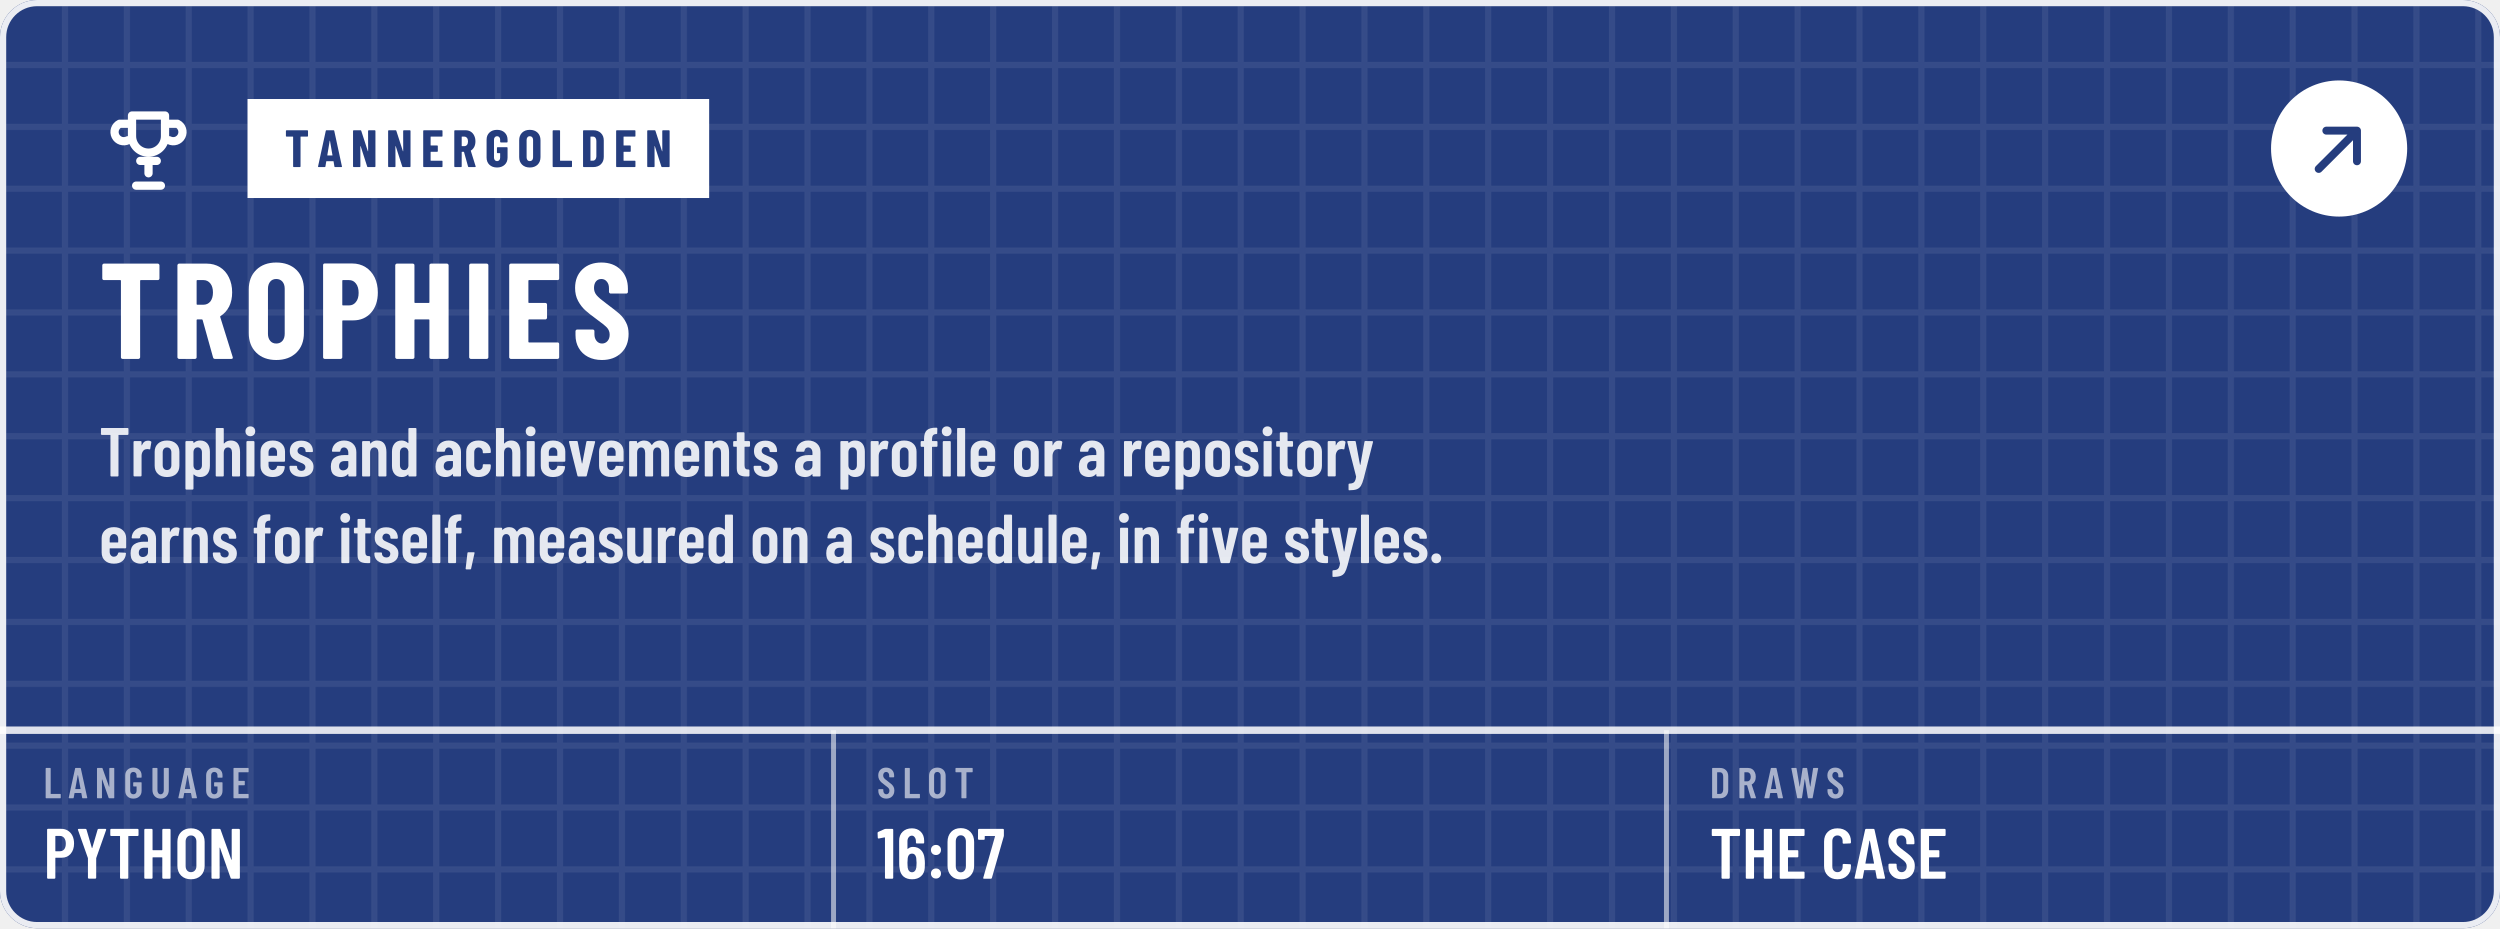
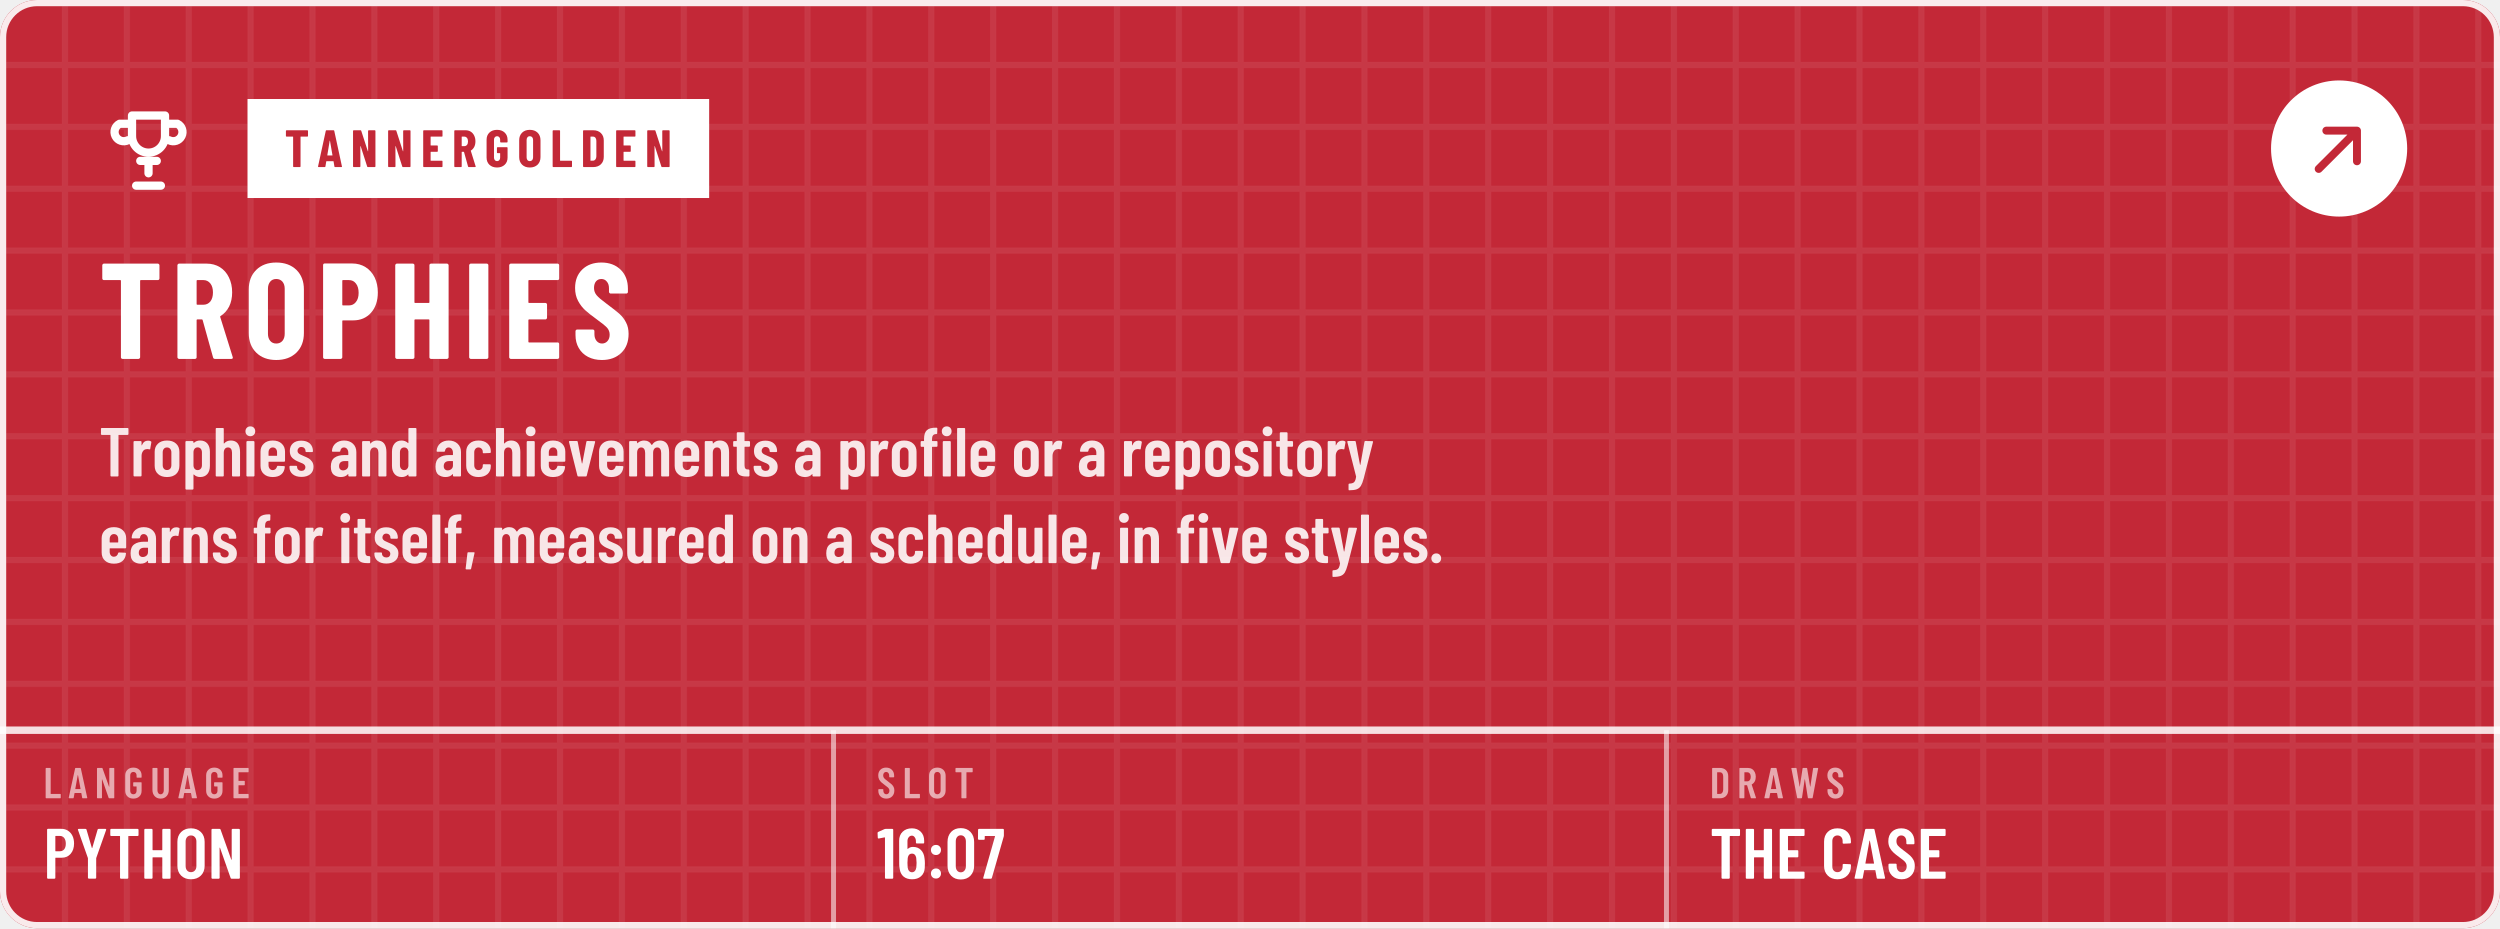
<svg xmlns="http://www.w3.org/2000/svg" width="404" height="150" viewBox="0 0 404 150" role="img" aria-labelledby="t d">
  <defs>
    <pattern id="kp1" width="10" height="10" patternUnits="userSpaceOnUse">
      <path d="M10 .5H.5V10" fill="none" stroke="#FFFFFF" stroke-opacity="0.075" />
    </pattern>
    <path id="m44" d="M33 -78 59 146Q60 157 71 157H151Q164 157 161 144L112 -80Q110 -91 99 -91H45Q39 -91 36 -88Q32 -84 33 -78Z" />
    <path id="m46" d="M35 69Q35 100 55 120Q75 140 106 140Q137 140 156 120Q176 100 176 69Q176 38 156 18Q136 -2 106 -2Q75 -2 55 18Q35 38 35 69Z" />
    <path id="m48" d="M38 183V517Q38 604 89 658Q140 711 224 711Q309 711 360 658Q412 604 412 517V183Q412 96 360 42Q309 -11 224 -11Q140 -11 89 42Q38 96 38 183ZM296 176V524Q296 563 276 586Q257 610 224 610Q192 610 173 586Q154 563 154 524V176Q154 137 173 114Q192 90 224 90Q257 90 276 114Q296 137 296 176Z" />
    <path id="m49" d="M122 700H218Q223 700 226 696Q230 693 230 688V12Q230 7 226 4Q223 0 218 0H126Q121 0 118 4Q114 7 114 12V576Q114 578 112 580Q111 582 109 581L27 565H24Q13 565 13 576L10 643Q10 653 18 657L107 697Q114 700 122 700Z" />
    <path id="m54" d="M401 216Q401 193 399 151Q394 75 346 34Q299 -8 221 -8Q147 -8 101 30Q55 69 46 144Q40 171 40 207L39 532Q39 613 88 660Q138 708 219 708Q295 708 343 660Q391 612 391 532V507Q391 502 388 498Q384 495 379 495H287Q282 495 278 498Q275 502 275 507V526Q275 560 258 582Q242 605 219 605Q191 605 174 583Q156 561 156 526V423Q156 420 158 419Q160 418 162 420Q191 447 234 447Q303 447 346 403Q389 359 396 286Q401 253 401 216ZM284 224Q284 250 279 295Q267 353 220 353Q196 353 180 338Q165 322 160 292Q156 257 156 224Q156 195 159 157Q164 125 180 108Q195 91 220 91Q245 91 260 109Q276 127 281 160Q284 196 284 224Z" />
    <path id="m55" d="M90 13 255 594Q257 600 251 600H116Q111 600 111 595V559Q111 554 108 550Q104 547 99 547H28Q23 547 20 550Q16 554 16 559L17 688Q17 693 20 696Q24 700 29 700H368Q373 700 376 696Q380 693 380 688V607Q380 603 378 593L211 10Q208 0 197 0H100Q87 0 90 13Z" />
    <path id="m58" d="M57 404Q57 435 77 455Q97 475 128 475Q159 475 178 455Q198 435 198 404Q198 373 178 353Q158 333 128 333Q97 333 77 353Q57 373 57 404ZM57 73Q57 104 77 124Q97 144 128 144Q159 144 178 124Q198 104 198 73Q198 42 178 22Q158 2 128 2Q97 2 77 22Q57 42 57 73Z" />
    <path id="m65" d="M325 11 306 116Q306 121 300 121H154Q148 121 148 116L129 11Q128 0 116 0H25Q11 0 14 13L162 689Q164 700 175 700H281Q292 700 294 689L442 13V9Q442 0 431 0H338Q326 0 325 11ZM171 212H282Q288 212 287 217L229 533Q228 536 226 536Q224 536 223 533L166 217Q165 212 171 212Z" />
    <path id="m67" d="M42 180V521Q42 607 94 658Q145 708 230 708Q316 708 368 658Q420 607 420 521V509Q420 504 416 500Q413 496 408 496L315 492Q303 492 303 504V529Q303 564 283 586Q263 608 230 608Q198 608 178 586Q158 564 158 529V171Q158 136 178 114Q198 92 230 92Q263 92 283 114Q303 136 303 171V196Q303 201 306 204Q310 208 315 208L408 204Q413 204 416 200Q420 197 420 192V180Q420 95 368 44Q316 -8 230 -8Q145 -8 94 44Q42 95 42 180Z" />
    <path id="m68" d="M54 12V688Q54 693 58 696Q61 700 66 700H237Q323 700 374 648Q426 596 426 509V191Q426 104 374 52Q323 0 237 0H66Q61 0 58 4Q54 7 54 12ZM175 100 235 101Q268 101 288 128Q309 154 310 198V502Q310 547 290 574Q269 600 234 600H175Q170 600 170 595V105Q170 100 175 100Z" />
    <path id="m69" d="M391 600H175Q170 600 170 595V406Q170 401 175 401H303Q308 401 312 398Q315 394 315 389V312Q315 307 312 304Q308 300 303 300H175Q170 300 170 295V105Q170 100 175 100H391Q396 100 400 96Q403 93 403 88V12Q403 7 400 4Q396 0 391 0H66Q61 0 58 4Q54 7 54 12V688Q54 693 58 696Q61 700 66 700H391Q396 700 400 696Q403 693 403 688V612Q403 607 400 604Q396 600 391 600Z" />
    <path id="m71" d="M42 173V527Q42 609 94 658Q145 708 230 708Q315 708 368 658Q420 609 420 526V487Q420 482 416 478Q413 475 408 475H316Q311 475 308 478Q304 482 304 487V528Q304 564 284 586Q263 608 230 608Q197 608 177 586Q157 564 157 528V172Q157 136 177 114Q197 92 230 92Q263 92 284 114Q304 136 304 172V268Q304 273 299 273H238Q233 273 230 276Q226 280 226 285V358Q226 363 230 366Q233 370 238 370H408Q413 370 416 366Q420 363 420 358V173Q420 91 368 42Q315 -8 230 -8Q145 -8 94 42Q42 91 42 173Z" />
    <path id="m72" d="M319 700H411Q416 700 420 696Q423 693 423 688V12Q423 7 420 4Q416 0 411 0H319Q314 0 310 4Q307 7 307 12V295Q307 300 302 300H175Q170 300 170 295V12Q170 7 166 4Q163 0 158 0H66Q61 0 58 4Q54 7 54 12V688Q54 693 58 696Q61 700 66 700H158Q163 700 166 696Q170 693 170 688V406Q170 401 175 401H302Q307 401 307 406V688Q307 693 310 696Q314 700 319 700Z" />
    <path id="m76" d="M54 12V688Q54 693 58 696Q61 700 66 700H158Q163 700 166 696Q170 693 170 688V105Q170 100 175 100H391Q396 100 400 96Q403 93 403 88V12Q403 7 400 4Q396 0 391 0H66Q61 0 58 4Q54 7 54 12Z" />
    <path id="m78" d="M350 700H441Q446 700 450 696Q453 693 453 688V12Q453 7 450 4Q446 0 441 0H336Q326 0 323 10L174 434Q173 437 170 436Q168 436 168 433L169 12Q169 7 166 4Q162 0 157 0H66Q61 0 58 4Q54 7 54 12V688Q54 693 58 696Q61 700 66 700H169Q179 700 182 690L332 269Q333 266 336 266Q338 267 338 270V688Q338 693 342 696Q345 700 350 700Z" />
    <path id="m79" d="M42 182V518Q42 604 94 656Q147 708 233 708Q319 708 372 656Q425 604 425 518V182Q425 96 372 44Q319 -8 233 -8Q147 -8 94 44Q42 96 42 182ZM309 177V523Q309 561 288 584Q267 608 233 608Q199 608 178 584Q158 561 158 523V177Q158 139 178 116Q199 92 233 92Q267 92 288 116Q309 139 309 177Z" />
    <path id="m80" d="M432 495Q432 405 384 350Q337 295 259 295H174Q169 295 169 290V12Q169 7 166 4Q162 0 157 0H65Q60 0 56 4Q53 7 53 12V689Q53 694 56 698Q60 701 65 701H253Q306 701 346 675Q387 649 410 602Q432 555 432 495ZM316 492Q316 542 294 572Q271 601 234 601H174Q169 601 169 596V391Q169 386 174 386H234Q271 386 294 414Q316 443 316 492Z" />
    <path id="m82" d="M318 10 233 297Q231 301 228 301H175Q170 301 170 296V12Q170 7 166 4Q163 0 158 0H66Q61 0 58 4Q54 7 54 12V688Q54 693 58 696Q61 700 66 700H254Q307 700 348 674Q388 649 410 602Q433 556 433 496Q433 434 409 389Q385 344 342 321Q338 320 339 315L437 14Q438 12 438 9Q438 0 427 0H331Q321 0 318 10ZM170 595V396Q170 391 175 391H236Q272 391 294 419Q317 447 317 495Q317 543 294 572Q272 600 236 600H175Q170 600 170 595Z" />
    <path id="m83" d="M34 173V199Q34 204 38 208Q41 211 46 211H137Q142 211 146 208Q149 204 149 199V179Q149 140 168 116Q188 92 219 92Q250 92 270 114Q290 137 290 174Q290 200 279 219Q268 238 248 255Q228 272 184 304Q134 340 104 368Q73 396 52 436Q32 475 32 527Q32 610 82 659Q132 708 214 708Q297 708 348 656Q399 605 399 520V496Q399 491 396 488Q392 484 387 484H297Q292 484 288 488Q285 491 285 496V522Q285 561 266 584Q246 608 214 608Q184 608 165 586Q146 565 146 527Q146 491 166 466Q187 441 247 397Q308 352 339 324Q370 295 387 261Q404 227 404 180Q404 95 353 44Q302 -8 219 -8Q136 -8 85 42Q34 92 34 173Z" />
    <path id="m84" d="M425 688V612Q425 607 422 604Q418 600 413 600H286Q281 600 281 595V12Q281 7 278 4Q274 0 269 0H177Q172 0 168 4Q165 7 165 12V595Q165 600 160 600H40Q35 600 32 604Q28 607 28 612V688Q28 693 32 696Q35 700 40 700H413Q418 700 422 696Q425 693 425 688Z" />
    <path id="m85" d="M50 194V688Q50 693 54 696Q57 700 62 700H154Q159 700 162 696Q166 693 166 688V182Q166 142 186 117Q206 92 239 92Q272 92 292 117Q312 142 312 182V688Q312 693 316 696Q319 700 324 700H416Q421 700 424 696Q428 693 428 688V194Q428 103 376 48Q324 -8 239 -8Q153 -8 102 48Q50 103 50 194Z" />
    <path id="m87" d="M157 11 24 687 23 691Q23 700 34 700H130Q142 700 143 689L213 272Q214 269 216 269Q218 269 219 272L282 689Q283 700 295 700H375Q387 700 388 689L456 272Q457 269 459 269Q461 269 462 272L525 689Q526 700 538 700H631Q644 700 642 687L515 11Q514 0 502 0H417Q405 0 404 11L337 436Q336 440 334 440Q332 440 331 436L269 11Q268 0 256 0H170Q158 0 157 11Z" />
    <path id="m89" d="M170 13V286L169 292L30 686Q29 688 29 691Q29 700 40 700H136Q147 700 150 690L225 433Q226 430 228 430Q230 430 231 433L306 690Q309 700 320 700H416Q422 700 425 696Q428 693 426 686L287 292L286 286V13Q286 8 282 4Q279 1 274 1H182Q177 1 174 4Q170 8 170 13Z" />
    <path id="m97" d="M397 352V12Q397 7 394 4Q390 0 385 0H293Q288 0 284 4Q281 7 281 12V31Q281 34 279 35Q277 36 275 33Q240 -8 173 -8Q116 -8 72 24Q29 57 29 143Q29 233 82 271Q134 309 224 309H276Q281 309 281 314V340Q281 376 263 398Q245 419 218 419Q197 419 183 406Q169 392 166 369Q165 357 153 357H56Q44 357 45 369Q50 437 98 478Q147 519 220 519Q299 519 348 473Q397 427 397 352ZM281 160V217Q281 222 276 222H224Q190 222 169 204Q148 185 148 150Q148 119 164 104Q180 88 205 88Q235 88 258 107Q281 126 281 160Z" />
    <path id="m99" d="M38 155V357Q38 430 86 474Q133 519 215 519Q297 519 345 476Q393 432 393 365V351Q393 346 390 342Q386 339 381 339L289 335Q277 335 277 347V357Q277 382 260 400Q242 419 215 419Q188 419 171 399Q154 379 154 348V163Q154 132 171 112Q188 92 215 92Q242 92 260 110Q277 129 277 155V165Q277 170 280 174Q284 177 289 177L381 176Q386 176 390 172Q393 169 393 164V146Q393 77 345 34Q297 -8 215 -8Q133 -8 86 36Q38 80 38 155Z" />
    <path id="m100" d="M287 700H379Q384 700 388 696Q391 693 391 688V12Q391 7 388 4Q384 0 379 0H287Q282 0 278 4Q275 7 275 12V24Q275 27 273 28Q271 29 269 27Q233 -8 179 -8Q112 -8 75 36Q38 80 38 154V357Q38 433 76 476Q113 519 179 519Q202 519 226 510Q250 502 269 483Q271 481 273 482Q275 483 275 486V688Q275 693 278 696Q282 700 287 700ZM275 149V362Q271 388 255 404Q239 419 215 419Q187 419 170 400Q153 380 153 348V163Q153 131 170 112Q187 92 215 92Q239 92 255 108Q271 123 275 149Z" />
    <path id="m101" d="M380 213H159Q154 213 154 208V163Q154 132 171 112Q188 92 215 92Q238 92 254 106Q271 121 276 144Q279 154 289 154L378 150Q383 150 386 146Q390 143 389 137Q382 67 338 30Q294 -8 215 -8Q133 -8 86 36Q38 79 38 154V357Q38 430 86 474Q133 519 215 519Q297 519 344 474Q392 430 392 357V225Q392 220 388 216Q385 213 380 213ZM154 348V303Q154 298 159 298H272Q277 298 277 303V348Q277 380 260 400Q243 419 215 419Q188 419 171 399Q154 379 154 348Z" />
    <path id="m102" d="M265 499V440Q265 435 262 432Q258 428 253 428H191Q186 428 186 423V12Q186 7 182 4Q179 0 174 0H83Q78 0 74 4Q71 7 71 12V423Q71 428 66 428H34Q29 428 26 432Q22 435 22 440V499Q22 504 26 508Q29 511 34 511H66Q71 511 71 516V541Q71 631 112 668Q153 705 243 704H251Q256 704 260 700Q263 697 263 692L261 624Q261 619 258 616Q254 612 249 612H244Q214 611 200 592Q186 574 186 536V516Q186 511 191 511H253Q258 511 262 508Q265 504 265 499Z" />
    <path id="m104" d="M397 352V12Q397 7 394 4Q390 0 385 0H293Q288 0 284 4Q281 7 281 12V343Q281 379 266 399Q251 419 223 419Q194 419 178 398Q162 377 162 340V12Q162 7 158 4Q155 0 150 0H58Q53 0 50 4Q46 7 46 12V688Q46 693 50 696Q53 700 58 700H150Q155 700 158 696Q162 693 162 688V479Q162 476 164 476Q167 475 170 479Q204 519 265 519Q330 519 364 476Q397 432 397 352Z" />
    <path id="m105" d="M36 652Q36 683 56 703Q76 723 107 723Q138 723 158 703Q177 683 177 652Q177 621 157 601Q137 581 107 581Q76 581 56 601Q36 621 36 652ZM50 12V499Q50 504 54 508Q57 511 62 511H154Q159 511 162 508Q166 504 166 499V12Q166 7 162 4Q159 0 154 0H62Q57 0 54 4Q50 7 50 12Z" />
    <path id="m108" d="M42 12V688Q42 693 46 696Q49 700 54 700H146Q151 700 154 696Q158 693 158 688V12Q158 7 154 4Q151 0 146 0H54Q49 0 46 4Q42 7 42 12Z" />
    <path id="m109" d="M623 347V12Q623 7 620 4Q616 0 611 0H520Q515 0 512 4Q508 7 508 12V339Q508 377 493 398Q478 419 452 419Q424 419 408 398Q392 377 392 340V12Q392 7 388 4Q385 0 380 0H289Q284 0 280 4Q277 7 277 12V339Q277 377 262 398Q246 419 221 419Q193 419 177 398Q161 377 161 340V12Q161 7 158 4Q154 0 149 0H58Q53 0 50 4Q46 7 46 12V499Q46 504 50 508Q53 511 58 511H149Q154 511 158 508Q161 504 161 499V483Q161 480 163 479Q165 478 167 481Q187 501 212 510Q237 519 261 519Q335 519 370 456Q373 452 379 459Q399 491 430 505Q460 519 491 519Q556 519 590 474Q623 428 623 347Z" />
    <path id="m110" d="M397 352V12Q397 7 394 4Q390 0 385 0H293Q288 0 284 4Q281 7 281 12V343Q281 379 266 399Q251 419 223 419Q194 419 178 398Q162 377 162 340V12Q162 7 158 4Q155 0 150 0H58Q53 0 50 4Q46 7 46 12V499Q46 504 50 508Q53 511 58 511H150Q155 511 158 508Q162 504 162 499V479Q162 476 164 476Q167 475 170 479Q204 519 265 519Q330 519 364 476Q397 432 397 352Z" />
    <path id="m111" d="M38 155V356Q38 430 86 474Q134 519 216 519Q299 519 347 474Q395 430 395 356V155Q395 80 348 36Q300 -8 216 -8Q133 -8 86 36Q38 80 38 155ZM279 164V348Q279 379 262 399Q244 419 216 419Q188 419 171 400Q154 380 154 348V164Q154 132 171 112Q188 93 216 93Q244 93 262 112Q279 132 279 164Z" />
    <path id="m112" d="M403 357V155Q403 78 366 35Q329 -8 262 -8Q239 -8 215 0Q191 9 172 28Q170 30 168 29Q166 28 166 25V-177Q166 -182 162 -186Q159 -189 154 -189H62Q57 -189 54 -186Q50 -182 50 -177V499Q50 504 54 508Q57 511 62 511H154Q159 511 162 508Q166 504 166 499V487Q166 484 168 484Q171 483 174 487Q209 519 262 519Q329 519 366 476Q403 432 403 357ZM226 420Q199 420 182 400Q166 380 166 348V163Q166 131 182 112Q199 92 226 92Q254 92 271 112Q288 131 288 163V348Q288 380 271 400Q254 420 226 420Z" />
    <path id="m114" d="M297 507Q305 502 303 492L287 399Q286 387 273 392Q259 396 247 396Q235 396 225 393Q197 389 180 362Q162 334 162 296V13Q162 8 158 4Q155 1 150 1H58Q53 1 50 4Q46 8 46 13V499Q46 504 50 508Q53 511 58 511H150Q155 511 158 508Q162 504 162 499V453Q162 449 164 448Q166 448 167 452Q194 517 255 517Q282 517 297 507Z" />
    <path id="m115" d="M30 135V142Q30 147 34 150Q37 154 42 154H128Q133 154 136 150Q140 147 140 142V137Q140 113 158 97Q177 81 204 81Q230 81 245 96Q260 111 260 134Q260 154 247 168Q234 181 219 188Q204 195 165 211Q108 233 72 267Q35 301 35 368Q35 438 80 478Q124 517 200 517Q278 517 324 476Q369 434 369 364Q369 359 366 356Q362 352 357 352H273Q268 352 264 356Q261 359 261 364V370Q261 394 244 410Q228 426 203 426Q177 426 162 410Q146 393 146 370Q146 351 158 338Q170 325 185 318Q200 310 235 295Q277 278 306 262Q334 245 356 214Q377 184 377 139Q377 72 330 33Q283 -6 203 -6Q124 -6 77 32Q30 70 30 135Z" />
    <path id="m116" d="M248 429H186Q181 429 181 424V162Q181 127 194 114Q207 100 233 101H240Q245 101 248 98Q252 94 252 89V12Q252 7 248 4Q245 0 240 0H206Q138 0 104 25Q69 50 69 119V424Q69 429 64 429H29Q24 429 20 432Q17 436 17 441V499Q17 504 20 508Q24 511 29 511H64Q69 511 69 516V626Q69 631 72 634Q76 638 81 638H169Q174 638 178 634Q181 631 181 626V516Q181 511 186 511H248Q253 511 256 508Q260 504 260 499V441Q260 436 256 432Q253 429 248 429Z" />
    <path id="m117" d="M289 511H381Q386 511 390 508Q393 504 393 499V12Q393 7 390 4Q386 0 381 0H289Q284 0 280 4Q277 7 277 12V34Q277 37 275 38Q273 39 271 36Q242 -7 178 -7Q117 -7 80 30Q42 66 42 142V499Q42 504 46 508Q49 511 54 511H146Q151 511 154 508Q158 504 158 499V167Q158 92 216 92Q245 92 261 114Q277 135 277 172V499Q277 504 280 508Q284 511 289 511Z" />
    <path id="m118" d="M141 10 19 499V503Q19 512 30 512H132Q144 512 145 501L205 190Q206 187 208 187Q210 187 211 190L270 501Q271 512 283 512L385 510Q399 510 396 497L275 10Q272 0 261 0H155Q144 0 141 10Z" />
    <path id="m121" d="M34 -187V-115Q34 -110 37 -106Q40 -103 44 -103Q77 -102 96 -94Q115 -87 126 -66Q138 -44 143 -3L142 3L16 499V503Q16 512 27 512H125Q137 512 138 501L199 170Q200 167 202 167Q204 167 205 170L264 501Q265 512 277 512L376 510Q390 510 387 497L253 -28Q234 -99 213 -134Q192 -169 154 -184Q116 -199 45 -199H40Q38 -199 36 -196Q34 -192 34 -187Z" />
    <path id="n65" d="M325 11 309 107Q309 112 303 112H176Q170 112 170 107L154 11Q153 0 141 0H24Q11 0 14 13L161 689Q163 700 174 700H309Q320 700 322 689L468 13L469 9Q469 0 458 0H338Q326 0 325 11ZM194 221H284Q289 221 288 226L241 499Q240 502 238 502Q236 502 235 499L190 226Q190 221 194 221Z" />
    <path id="n68" d="M44 12V688Q44 693 48 696Q51 700 56 700H237Q328 700 383 647Q438 594 438 506V194Q438 106 383 53Q328 0 237 0H56Q51 0 48 4Q44 7 44 12ZM190 121 235 122Q262 123 279 145Q296 167 297 203V497Q297 535 280 557Q263 579 234 579H190Q185 579 185 574V126Q185 121 190 121Z" />
    <path id="n69" d="M399 579H190Q185 579 185 574V416Q185 411 190 411H310Q315 411 318 408Q322 404 322 399V302Q322 297 318 294Q315 290 310 290H190Q185 290 185 285V126Q185 121 190 121H399Q404 121 408 118Q411 114 411 109V12Q411 7 408 4Q404 0 399 0H56Q51 0 48 4Q44 7 44 12V688Q44 693 48 696Q51 700 56 700H399Q404 700 408 696Q411 693 411 688V591Q411 586 408 582Q404 579 399 579Z" />
    <path id="n71" d="M34 181V519Q34 605 88 656Q143 708 233 708Q323 708 378 656Q433 604 433 518V480Q433 475 430 472Q426 468 421 468H304Q299 468 296 472Q292 475 292 480V520Q292 550 276 568Q260 587 233 587Q207 587 191 568Q175 550 175 520V180Q175 150 191 132Q207 113 233 113Q260 113 276 132Q292 150 292 180V260Q292 265 287 265H243Q238 265 234 268Q231 272 231 277V366Q231 371 234 374Q238 378 243 378H421Q426 378 430 374Q433 371 433 366V181Q433 95 378 44Q323 -8 233 -8Q143 -8 88 44Q34 95 34 181Z" />
    <path id="n72" d="M307 700H424Q429 700 432 696Q436 693 436 688V12Q436 7 432 4Q429 0 424 0H307Q302 0 298 4Q295 7 295 12V285Q295 290 290 290H190Q185 290 185 285V12Q185 7 182 4Q178 0 173 0H56Q51 0 48 4Q44 7 44 12V688Q44 693 48 696Q51 700 56 700H173Q178 700 182 696Q185 693 185 688V416Q185 411 190 411H290Q295 411 295 416V688Q295 693 298 696Q302 700 307 700Z" />
    <path id="n73" d="M44 12V688Q44 693 48 696Q51 700 56 700H173Q178 700 182 696Q185 693 185 688V12Q185 7 182 4Q178 0 173 0H56Q51 0 48 4Q44 7 44 12Z" />
    <path id="n76" d="M44 12V688Q44 693 48 696Q51 700 56 700H173Q178 700 182 696Q185 693 185 688V126Q185 121 190 121H400Q405 121 408 118Q412 114 412 109V12Q412 7 408 4Q405 0 400 0H56Q51 0 48 4Q44 7 44 12Z" />
    <path id="n78" d="M342 700H458Q463 700 466 696Q470 693 470 688V12Q470 7 466 4Q463 0 458 0H326Q316 0 313 10L189 397Q188 400 186 400Q183 399 183 396L184 12Q184 7 180 4Q177 0 172 0H56Q51 0 48 4Q44 7 44 12V688Q44 693 48 696Q51 700 56 700H187Q197 700 200 690L325 303Q326 300 328 300Q331 301 331 304L330 688Q330 693 334 696Q337 700 342 700Z" />
    <path id="n79" d="M34 190V510Q34 600 89 654Q144 708 236 708Q328 708 384 654Q439 600 439 510V190Q439 100 384 46Q328 -8 236 -8Q144 -8 89 46Q34 100 34 190ZM298 184V516Q298 548 281 568Q264 587 236 587Q208 587 192 568Q175 548 175 516V184Q175 152 192 132Q208 113 236 113Q264 113 281 132Q298 152 298 184Z" />
    <path id="n80" d="M445 488Q445 395 395 339Q345 283 264 283H189Q184 283 184 278V12Q184 7 180 4Q177 0 172 0H55Q50 0 46 4Q43 7 43 12V689Q43 694 46 698Q50 701 55 701H257Q312 701 355 674Q398 647 422 598Q445 550 445 488ZM304 485Q304 529 284 554Q265 579 233 579H189Q184 579 184 574V398Q184 393 189 393H233Q265 393 284 418Q304 442 304 485Z" />
    <path id="n82" d="M306 10 229 286Q227 290 224 290H190Q185 290 185 285V12Q185 7 182 4Q178 0 173 0H56Q51 0 48 4Q44 7 44 12V688Q44 693 48 696Q51 700 56 700H258Q313 700 356 674Q399 647 422 599Q446 551 446 489Q446 430 424 385Q401 340 361 315Q359 314 358 312Q357 311 358 309L450 14L451 10Q451 0 440 0H320Q309 0 306 10ZM185 574V403Q185 398 190 398H235Q266 398 286 422Q305 447 305 488Q305 530 286 554Q266 579 235 579H190Q185 579 185 574Z" />
    <path id="n83" d="M30 175V204Q30 209 34 212Q37 216 42 216H157Q162 216 166 212Q169 209 169 204V182Q169 151 185 132Q201 113 225 113Q249 113 265 131Q281 149 281 178Q281 208 261 230Q241 251 183 293Q133 329 102 357Q71 385 49 426Q27 467 27 521Q27 606 80 657Q133 708 220 708Q308 708 362 655Q415 602 415 516V492Q415 487 412 484Q408 480 403 480H288Q283 480 280 484Q276 487 276 492V519Q276 550 260 568Q245 587 220 587Q196 587 181 570Q166 552 166 521Q166 491 185 468Q204 445 260 404Q322 358 354 330Q385 301 402 266Q420 232 420 184Q420 96 366 44Q312 -8 224 -8Q166 -8 122 15Q78 38 54 80Q30 121 30 175Z" />
    <path id="n84" d="M444 688V591Q444 586 440 582Q437 579 432 579H307Q302 579 302 574V12Q302 7 298 4Q295 0 290 0H173Q168 0 164 4Q161 7 161 12V574Q161 579 156 579H36Q31 579 28 582Q24 586 24 591V688Q24 693 28 696Q31 700 36 700H432Q437 700 440 696Q444 693 444 688Z" />
  </defs>
-   <rect width="404" height="150" rx="6" fill="#253D7E" />
+   <rect width="404" height="150" rx="6" fill="#C32837" />
  <rect width="404" height="150" rx="6" fill="url(#kp1)" />
  <g transform="translate(16 16) scale(0.6667)" fill="none" stroke="#FFFFFF" stroke-width="2" stroke-linecap="round" stroke-linejoin="round">
    <path d="M8 4h8v5a4 4 0 0 1-8 0zM8 6H5a2 2 0 0 0 2 4M16 6h3a2 2 0 0 1-2 4M9 21h6M12 15v3M10 15h4" />
  </g>
  <rect x="40" y="16" width="74.6" height="16" fill="#FFFFFF" />
-   <g transform="translate(46 27) scale(0.0085 -0.0085)" fill="#253D7E">
+   <g transform="translate(46 27) scale(0.0085 -0.0085)" fill="#C32837">
    <use href="#n84" x="0" />
    <use href="#n65" x="621" />
    <use href="#n78" x="1256" />
    <use href="#n78" x="1923" />
    <use href="#n69" x="2590" />
    <use href="#n82" x="3181" />
    <use href="#n71" x="3805" />
    <use href="#n79" x="4425" />
    <use href="#n76" x="5051" />
    <use href="#n68" x="5629" />
    <use href="#n69" x="6258" />
    <use href="#n78" x="6849" />
  </g>
  <g transform="translate(16 58) scale(0.022 -0.022)" fill="#FFFFFF">
    <use href="#n84" x="0" />
    <use href="#n82" x="532" />
    <use href="#n79" x="1066" />
    <use href="#n80" x="1603" />
    <use href="#n72" x="2132" />
    <use href="#n73" x="2675" />
    <use href="#n69" x="2969" />
    <use href="#n83" x="3470" />
  </g>
  <circle cx="378" cy="24" r="11" fill="#FFFFFF" />
  <g transform="rotate(-45 378 24)">
-     <g transform="translate(371 17) scale(0.5833)" fill="none" stroke="#253D7E" stroke-width="2.2" stroke-linecap="round" stroke-linejoin="round">
+     <g transform="translate(371 17) scale(0.5833)" fill="none" stroke="#C32837" stroke-width="2.2" stroke-linecap="round" stroke-linejoin="round">
      <path d="M4 12h15M13 6l6 6-6 6" />
    </g>
  </g>
  <g transform="translate(16 77) scale(0.0112 -0.0112)" fill="#FFFFFF" fill-opacity="0.88">
    <use href="#m84" x="0" />
    <use href="#m114" x="452" />
    <use href="#m111" x="765" />
    <use href="#m112" x="1197" />
    <use href="#m104" x="1638" />
    <use href="#m105" x="2077" />
    <use href="#m101" x="2292" />
    <use href="#m115" x="2718" />
    <use href="#m97" x="3316" />
    <use href="#m110" x="3750" />
    <use href="#m100" x="4189" />
    <use href="#m97" x="4826" />
    <use href="#m99" x="5260" />
    <use href="#m104" x="5682" />
    <use href="#m105" x="6121" />
    <use href="#m101" x="6336" />
    <use href="#m118" x="6762" />
    <use href="#m101" x="7177" />
    <use href="#m109" x="7603" />
    <use href="#m101" x="8268" />
    <use href="#m110" x="8694" />
    <use href="#m116" x="9133" />
    <use href="#m115" x="9415" />
    <use href="#m97" x="10013" />
    <use href="#m112" x="10647" />
    <use href="#m114" x="11088" />
    <use href="#m111" x="11401" />
    <use href="#m102" x="11833" />
    <use href="#m105" x="12124" />
    <use href="#m108" x="12339" />
    <use href="#m101" x="12538" />
    <use href="#m111" x="13164" />
    <use href="#m114" x="13596" />
    <use href="#m97" x="14109" />
    <use href="#m114" x="14743" />
    <use href="#m101" x="15056" />
    <use href="#m112" x="15482" />
    <use href="#m111" x="15923" />
    <use href="#m115" x="16355" />
    <use href="#m105" x="16753" />
    <use href="#m116" x="16968" />
    <use href="#m111" x="17250" />
    <use href="#m114" x="17682" />
    <use href="#m121" x="17995" />
  </g>
  <g transform="translate(16 91) scale(0.0112 -0.0112)" fill="#FFFFFF" fill-opacity="0.88">
    <use href="#m101" x="0" />
    <use href="#m97" x="426" />
    <use href="#m114" x="860" />
    <use href="#m110" x="1173" />
    <use href="#m115" x="1612" />
    <use href="#m102" x="2210" />
    <use href="#m111" x="2501" />
    <use href="#m114" x="2933" />
    <use href="#m105" x="3446" />
    <use href="#m116" x="3661" />
    <use href="#m115" x="3943" />
    <use href="#m101" x="4341" />
    <use href="#m108" x="4767" />
    <use href="#m102" x="4966" />
    <use href="#m44" x="5257" />
    <use href="#m109" x="5656" />
    <use href="#m101" x="6321" />
    <use href="#m97" x="6747" />
    <use href="#m115" x="7181" />
    <use href="#m117" x="7579" />
    <use href="#m114" x="8017" />
    <use href="#m101" x="8330" />
    <use href="#m100" x="8756" />
    <use href="#m111" x="9393" />
    <use href="#m110" x="9825" />
    <use href="#m97" x="10464" />
    <use href="#m115" x="11098" />
    <use href="#m99" x="11496" />
    <use href="#m104" x="11918" />
    <use href="#m101" x="12357" />
    <use href="#m100" x="12783" />
    <use href="#m117" x="13220" />
    <use href="#m108" x="13658" />
    <use href="#m101" x="13857" />
    <use href="#m44" x="14283" />
    <use href="#m105" x="14682" />
    <use href="#m110" x="14897" />
    <use href="#m102" x="15536" />
    <use href="#m105" x="15827" />
    <use href="#m118" x="16042" />
    <use href="#m101" x="16457" />
    <use href="#m115" x="17083" />
    <use href="#m116" x="17481" />
    <use href="#m121" x="17763" />
    <use href="#m108" x="18166" />
    <use href="#m101" x="18365" />
    <use href="#m115" x="18791" />
    <use href="#m46" x="19189" />
  </g>
  <path d="M0 118H404" stroke="#FFFFFF" stroke-opacity="0.85" stroke-width="1.2" />
  <g transform="translate(7 129) scale(0.007 -0.007)" fill="#FFFFFF" fill-opacity="0.6">
    <use href="#m76" x="0" />
    <use href="#m65" x="572" />
    <use href="#m78" x="1185" />
    <use href="#m71" x="1849" />
    <use href="#m85" x="2469" />
    <use href="#m65" x="3104" />
    <use href="#m71" x="3717" />
    <use href="#m69" x="4336" />
  </g>
  <g transform="translate(7 142) scale(0.0115 -0.0115)" fill="#FFFFFF">
    <use href="#m80" x="0" />
    <use href="#m89" x="457" />
    <use href="#m84" x="913" />
    <use href="#m72" x="1365" />
    <use href="#m79" x="1842" />
    <use href="#m78" x="2309" />
  </g>
  <g transform="translate(141.7 129) scale(0.007 -0.007)" fill="#FFFFFF" fill-opacity="0.6">
    <use href="#m83" x="0" />
    <use href="#m76" x="591" />
    <use href="#m79" x="1163" />
    <use href="#m84" x="1787" />
  </g>
  <g transform="translate(141.7 142) scale(0.0115 -0.0115)" fill="#FFFFFF">
    <use href="#m49" x="0" />
    <use href="#m54" x="274" />
    <use href="#m58" x="703" />
    <use href="#m48" x="955" />
    <use href="#m55" x="1405" />
  </g>
  <g transform="translate(276.3 129) scale(0.007 -0.007)" fill="#FFFFFF" fill-opacity="0.6">
    <use href="#m68" x="0" />
    <use href="#m82" x="629" />
    <use href="#m65" x="1247" />
    <use href="#m87" x="1860" />
    <use href="#m83" x="2683" />
  </g>
  <g transform="translate(276.3 142) scale(0.0115 -0.0115)" fill="#FFFFFF">
    <use href="#m84" x="0" />
    <use href="#m72" x="452" />
    <use href="#m69" x="929" />
    <use href="#m67" x="1564" />
    <use href="#m65" x="2021" />
    <use href="#m83" x="2477" />
    <use href="#m69" x="2911" />
  </g>
  <path d="M134.7 118V150M269.3 118V150" stroke="#FFFFFF" stroke-opacity="0.55" stroke-width=".8" />
  <rect x=".5" y=".5" width="403" height="149" rx="5.5" fill="none" stroke="#FFFFFF" stroke-opacity=".9" />
</svg>
